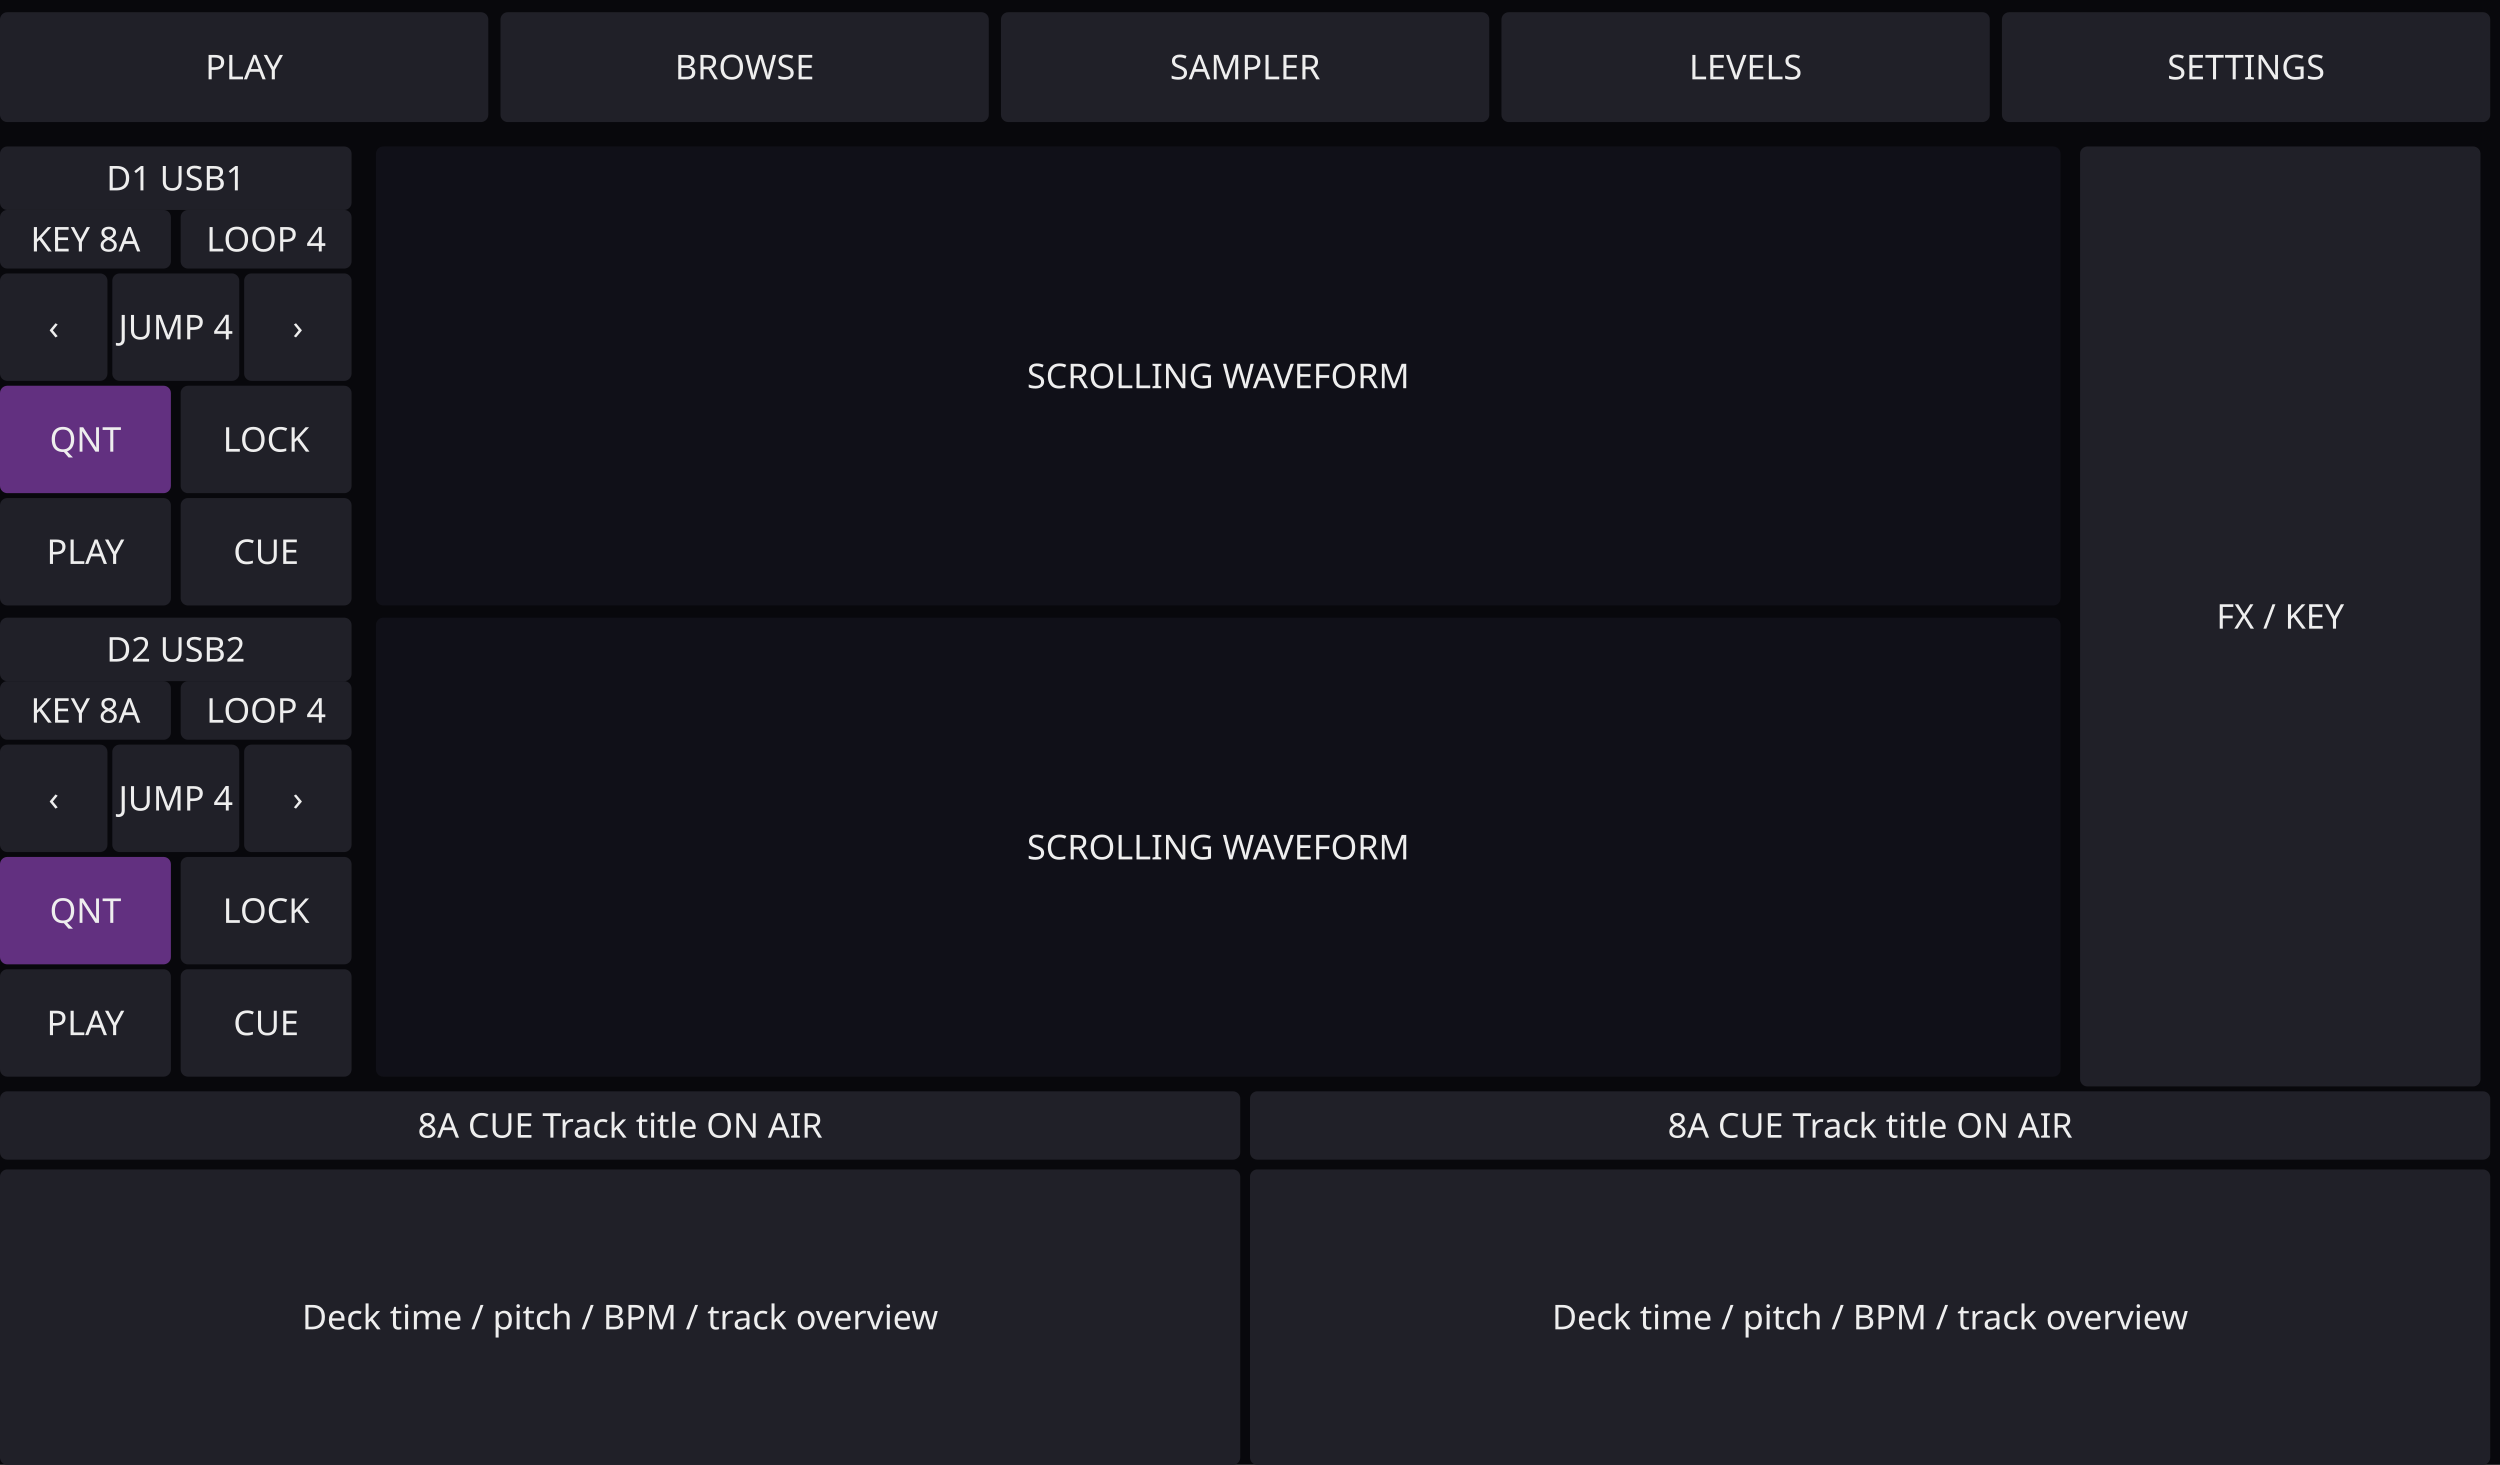
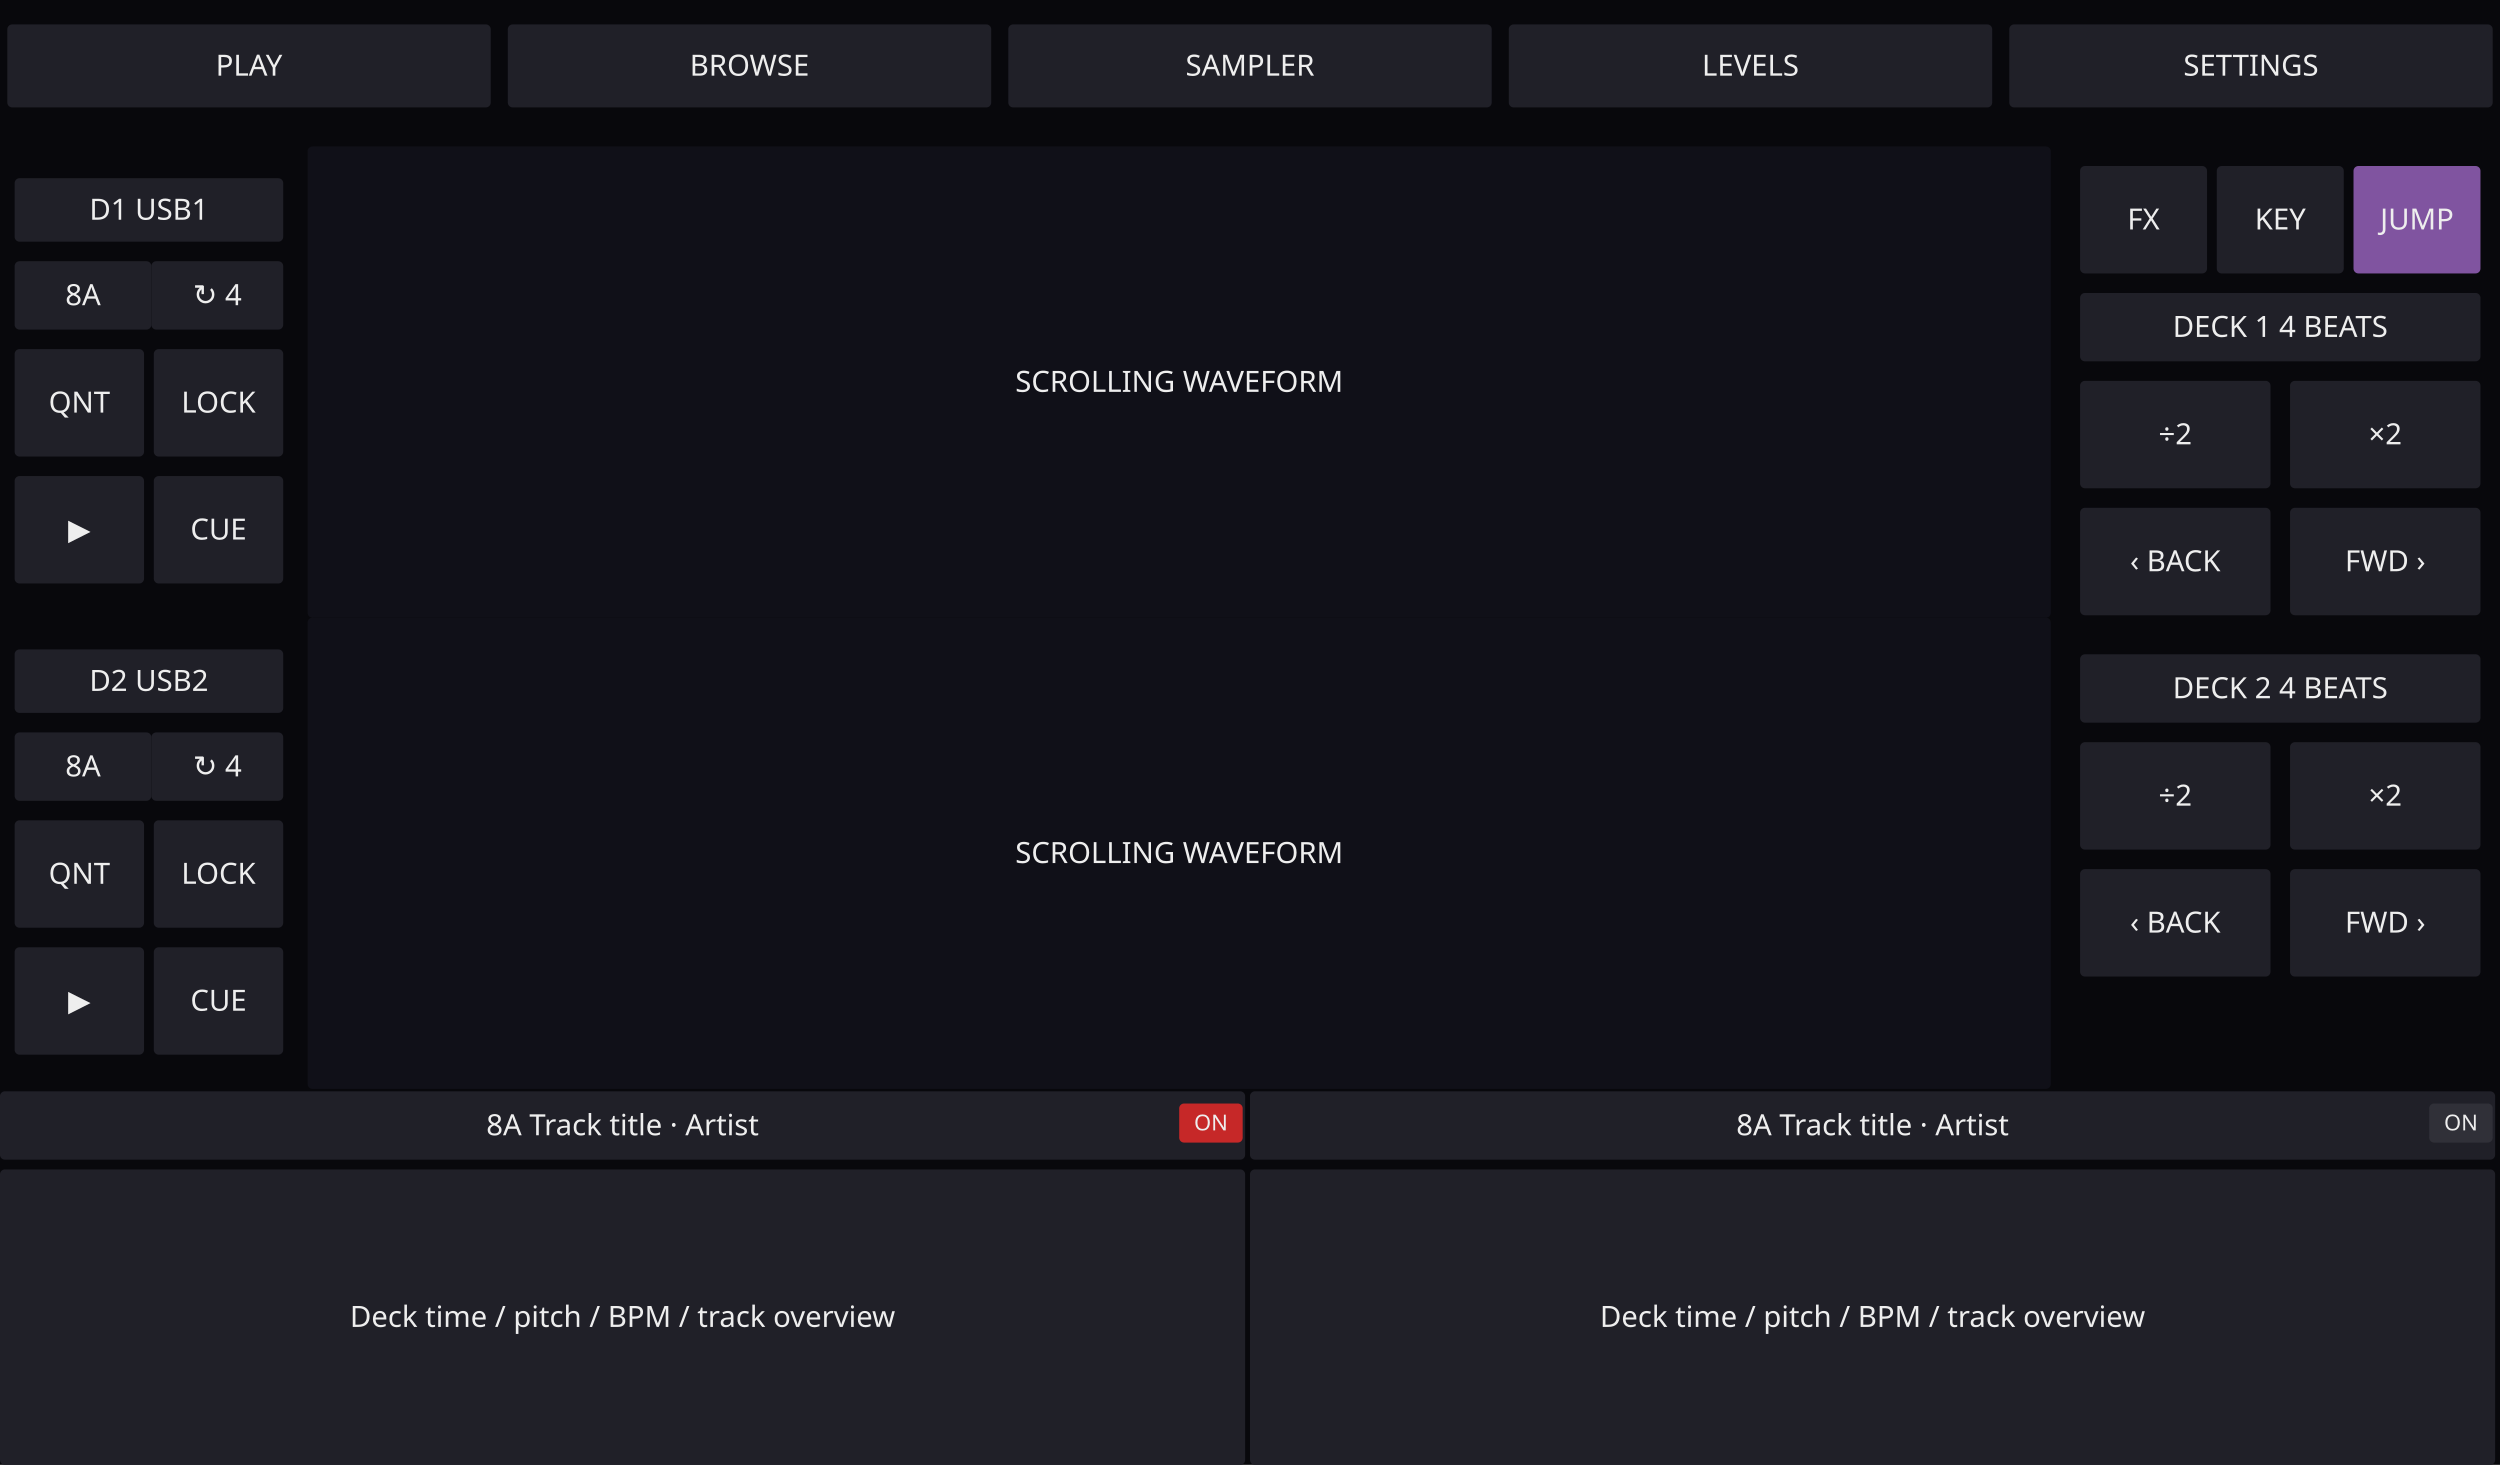
<svg xmlns="http://www.w3.org/2000/svg" width="1024" height="600" viewBox="0 0 1024 600">
  <rect width="1024" height="600" fill="#08080c" />
-   <rect x="0" y="5" width="200" height="45" rx="3" fill="#202028" />
-   <text x="100.0" y="32.5" text-anchor="middle" fill="#eeeeee" font-family="sans-serif" font-size="14">PLAY</text>
-   <rect x="205" y="5" width="200" height="45" rx="3" fill="#202028" />
-   <text x="305.0" y="32.5" text-anchor="middle" fill="#eeeeee" font-family="sans-serif" font-size="14">BROWSE</text>
-   <rect x="410" y="5" width="200" height="45" rx="3" fill="#202028" />
-   <text x="510.0" y="32.5" text-anchor="middle" fill="#eeeeee" font-family="sans-serif" font-size="14">SAMPLER</text>
-   <rect x="615" y="5" width="200" height="45" rx="3" fill="#202028" />
-   <text x="715.0" y="32.5" text-anchor="middle" fill="#eeeeee" font-family="sans-serif" font-size="14">LEVELS</text>
-   <rect x="820" y="5" width="200" height="45" rx="3" fill="#202028" />
-   <text x="920.0" y="32.5" text-anchor="middle" fill="#eeeeee" font-family="sans-serif" font-size="14">SETTINGS</text>
-   <rect x="0" y="60" width="144" height="26" rx="3" fill="#202028" />
-   <text x="72.0" y="78.0" text-anchor="middle" fill="#eeeeee" font-family="sans-serif" font-size="14">D1     USB1</text>
-   <rect x="0" y="86" width="70" height="24" rx="3" fill="#202028" />
-   <text x="35.0" y="103.0" text-anchor="middle" fill="#eeeeee" font-family="sans-serif" font-size="14">KEY  8A</text>
-   <rect x="74" y="86" width="70" height="24" rx="3" fill="#202028" />
-   <text x="109.0" y="103.0" text-anchor="middle" fill="#eeeeee" font-family="sans-serif" font-size="14">LOOP  4</text>
-   <rect x="0" y="112" width="44" height="44" rx="3" fill="#202028" />
-   <text x="22.0" y="139.0" text-anchor="middle" fill="#eeeeee" font-family="sans-serif" font-size="14">‹</text>
-   <rect x="46" y="112" width="52" height="44" rx="3" fill="#202028" />
-   <text x="72.0" y="139.0" text-anchor="middle" fill="#eeeeee" font-family="sans-serif" font-size="14">JUMP 4</text>
-   <rect x="100" y="112" width="44" height="44" rx="3" fill="#202028" />
-   <text x="122.0" y="139.0" text-anchor="middle" fill="#eeeeee" font-family="sans-serif" font-size="14">›</text>
-   <rect x="0" y="158" width="70" height="44" rx="3" fill="#623080" />
-   <text x="35.0" y="185.0" text-anchor="middle" fill="#eeeeee" font-family="sans-serif" font-size="14">QNT</text>
-   <rect x="74" y="158" width="70" height="44" rx="3" fill="#202028" />
-   <text x="109.0" y="185.0" text-anchor="middle" fill="#eeeeee" font-family="sans-serif" font-size="14">LOCK</text>
-   <rect x="0" y="204" width="70" height="44" rx="3" fill="#202028" />
-   <text x="35.0" y="231.0" text-anchor="middle" fill="#eeeeee" font-family="sans-serif" font-size="14">PLAY</text>
-   <rect x="74" y="204" width="70" height="44" rx="3" fill="#202028" />
-   <text x="109.0" y="231.0" text-anchor="middle" fill="#eeeeee" font-family="sans-serif" font-size="14">CUE</text>
-   <rect x="154" y="60" width="690" height="188" rx="3" fill="#101018" />
-   <text x="499.0" y="159.0" text-anchor="middle" fill="#eeeeee" font-family="sans-serif" font-size="14">SCROLLING WAVEFORM</text>
-   <rect x="0" y="447" width="508" height="28" rx="3" fill="#202028" />
-   <text x="254.0" y="466.0" text-anchor="middle" fill="#eeeeee" font-family="sans-serif" font-size="14">8A   CUE   Track title                       ON AIR</text>
-   <rect x="0" y="479" width="508" height="121" rx="3" fill="#202028" />
-   <text x="254.0" y="544.5" text-anchor="middle" fill="#eeeeee" font-family="sans-serif" font-size="14">Deck time / pitch / BPM / track overview</text>
-   <rect x="0" y="253" width="144" height="26" rx="3" fill="#202028" />
-   <text x="72.0" y="271.0" text-anchor="middle" fill="#eeeeee" font-family="sans-serif" font-size="14">D2     USB2</text>
-   <rect x="0" y="279" width="70" height="24" rx="3" fill="#202028" />
-   <text x="35.0" y="296.0" text-anchor="middle" fill="#eeeeee" font-family="sans-serif" font-size="14">KEY  8A</text>
-   <rect x="74" y="279" width="70" height="24" rx="3" fill="#202028" />
-   <text x="109.0" y="296.0" text-anchor="middle" fill="#eeeeee" font-family="sans-serif" font-size="14">LOOP  4</text>
-   <rect x="0" y="305" width="44" height="44" rx="3" fill="#202028" />
-   <text x="22.0" y="332.0" text-anchor="middle" fill="#eeeeee" font-family="sans-serif" font-size="14">‹</text>
-   <rect x="46" y="305" width="52" height="44" rx="3" fill="#202028" />
-   <text x="72.0" y="332.0" text-anchor="middle" fill="#eeeeee" font-family="sans-serif" font-size="14">JUMP 4</text>
-   <rect x="100" y="305" width="44" height="44" rx="3" fill="#202028" />
-   <text x="122.0" y="332.0" text-anchor="middle" fill="#eeeeee" font-family="sans-serif" font-size="14">›</text>
-   <rect x="0" y="351" width="70" height="44" rx="3" fill="#623080" />
-   <text x="35.0" y="378.0" text-anchor="middle" fill="#eeeeee" font-family="sans-serif" font-size="14">QNT</text>
-   <rect x="74" y="351" width="70" height="44" rx="3" fill="#202028" />
-   <text x="109.0" y="378.0" text-anchor="middle" fill="#eeeeee" font-family="sans-serif" font-size="14">LOCK</text>
-   <rect x="0" y="397" width="70" height="44" rx="3" fill="#202028" />
-   <text x="35.0" y="424.0" text-anchor="middle" fill="#eeeeee" font-family="sans-serif" font-size="14">PLAY</text>
-   <rect x="74" y="397" width="70" height="44" rx="3" fill="#202028" />
-   <text x="109.0" y="424.0" text-anchor="middle" fill="#eeeeee" font-family="sans-serif" font-size="14">CUE</text>
-   <rect x="154" y="253" width="690" height="188" rx="3" fill="#101018" />
-   <text x="499.0" y="352.0" text-anchor="middle" fill="#eeeeee" font-family="sans-serif" font-size="14">SCROLLING WAVEFORM</text>
-   <rect x="512" y="447" width="508" height="28" rx="3" fill="#202028" />
-   <text x="766.0" y="466.0" text-anchor="middle" fill="#eeeeee" font-family="sans-serif" font-size="14">8A   CUE   Track title                       ON AIR</text>
-   <rect x="512" y="479" width="508" height="121" rx="3" fill="#202028" />
-   <text x="766.0" y="544.5" text-anchor="middle" fill="#eeeeee" font-family="sans-serif" font-size="14">Deck time / pitch / BPM / track overview</text>
-   <rect x="852" y="60" width="164" height="385" rx="3" fill="#202028" />
-   <text x="934.0" y="257.5" text-anchor="middle" fill="#eeeeee" font-family="sans-serif" font-size="14">FX / KEY</text>
+   <rect x="3" y="10" width="198" height="34" rx="2" fill="#202028" />
+   <text x="102.0" y="31.0" text-anchor="middle" fill="#eee" font-family="sans-serif" font-size="12">PLAY</text>
+   <rect x="208" y="10" width="198" height="34" rx="2" fill="#202028" />
+   <text x="307.0" y="31.0" text-anchor="middle" fill="#eee" font-family="sans-serif" font-size="12">BROWSE</text>
+   <rect x="413" y="10" width="198" height="34" rx="2" fill="#202028" />
+   <text x="512.0" y="31.0" text-anchor="middle" fill="#eee" font-family="sans-serif" font-size="12">SAMPLER</text>
+   <rect x="618" y="10" width="198" height="34" rx="2" fill="#202028" />
+   <text x="717.0" y="31.0" text-anchor="middle" fill="#eee" font-family="sans-serif" font-size="12">LEVELS</text>
+   <rect x="823" y="10" width="198" height="34" rx="2" fill="#202028" />
+   <text x="922.0" y="31.0" text-anchor="middle" fill="#eee" font-family="sans-serif" font-size="12">SETTINGS</text>
+   <rect x="6" y="73" width="110" height="26" rx="2" fill="#202028" />
+   <text x="61.0" y="90.0" text-anchor="middle" fill="#eee" font-family="sans-serif" font-size="12">D1    USB1</text>
+   <rect x="6" y="107" width="56" height="28" rx="2" fill="#202028" />
+   <text x="34.0" y="125.0" text-anchor="middle" fill="#eee" font-family="sans-serif" font-size="12">8A</text>
+   <rect x="62" y="107" width="54" height="28" rx="2" fill="#202028" />
+   <text x="89.0" y="125.0" text-anchor="middle" fill="#eee" font-family="sans-serif" font-size="12">↻ 4</text>
+   <rect x="6" y="143" width="53" height="44" rx="2" fill="#202028" />
+   <text x="32.5" y="169.0" text-anchor="middle" fill="#eee" font-family="sans-serif" font-size="12">QNT</text>
+   <rect x="63" y="143" width="53" height="44" rx="2" fill="#202028" />
+   <text x="89.5" y="169.0" text-anchor="middle" fill="#eee" font-family="sans-serif" font-size="12">LOCK</text>
+   <rect x="6" y="195" width="53" height="44" rx="2" fill="#202028" />
+   <text x="32.5" y="221.0" text-anchor="middle" fill="#eee" font-family="sans-serif" font-size="12">▶</text>
+   <rect x="63" y="195" width="53" height="44" rx="2" fill="#202028" />
+   <text x="89.5" y="221.0" text-anchor="middle" fill="#eee" font-family="sans-serif" font-size="12">CUE</text>
+   <rect x="126" y="60" width="714" height="193" rx="2" fill="#101018" />
+   <text x="483.0" y="160.5" text-anchor="middle" fill="#eee" font-family="sans-serif" font-size="12">SCROLLING WAVEFORM</text>
+   <rect x="0" y="447" width="510" height="28" rx="2" fill="#202028" />
+   <text x="255.0" y="465.0" text-anchor="middle" fill="#eee" font-family="sans-serif" font-size="12">8A    Track title · Artist</text>
+   <rect x="483" y="452" width="26" height="16" rx="2" fill="#c62828" />
+   <text x="496.0" y="463.0" text-anchor="middle" fill="#eee" font-family="sans-serif" font-size="9">ON</text>
+   <rect x="0" y="479" width="510" height="121" rx="2" fill="#202028" />
+   <text x="255.0" y="543.5" text-anchor="middle" fill="#eee" font-family="sans-serif" font-size="12">Deck time / pitch / BPM / track overview</text>
+   <rect x="6" y="266" width="110" height="26" rx="2" fill="#202028" />
+   <text x="61.0" y="283.0" text-anchor="middle" fill="#eee" font-family="sans-serif" font-size="12">D2    USB2</text>
+   <rect x="6" y="300" width="56" height="28" rx="2" fill="#202028" />
+   <text x="34.0" y="318.0" text-anchor="middle" fill="#eee" font-family="sans-serif" font-size="12">8A</text>
+   <rect x="62" y="300" width="54" height="28" rx="2" fill="#202028" />
+   <text x="89.0" y="318.0" text-anchor="middle" fill="#eee" font-family="sans-serif" font-size="12">↻ 4</text>
+   <rect x="6" y="336" width="53" height="44" rx="2" fill="#202028" />
+   <text x="32.5" y="362.0" text-anchor="middle" fill="#eee" font-family="sans-serif" font-size="12">QNT</text>
+   <rect x="63" y="336" width="53" height="44" rx="2" fill="#202028" />
+   <text x="89.5" y="362.0" text-anchor="middle" fill="#eee" font-family="sans-serif" font-size="12">LOCK</text>
+   <rect x="6" y="388" width="53" height="44" rx="2" fill="#202028" />
+   <text x="32.5" y="414.0" text-anchor="middle" fill="#eee" font-family="sans-serif" font-size="12">▶</text>
+   <rect x="63" y="388" width="53" height="44" rx="2" fill="#202028" />
+   <text x="89.5" y="414.0" text-anchor="middle" fill="#eee" font-family="sans-serif" font-size="12">CUE</text>
+   <rect x="126" y="253" width="714" height="193" rx="2" fill="#101018" />
+   <text x="483.0" y="353.5" text-anchor="middle" fill="#eee" font-family="sans-serif" font-size="12">SCROLLING WAVEFORM</text>
+   <rect x="512" y="447" width="510" height="28" rx="2" fill="#202028" />
+   <text x="767.0" y="465.0" text-anchor="middle" fill="#eee" font-family="sans-serif" font-size="12">8A    Track title · Artist</text>
+   <rect x="995" y="452" width="26" height="16" rx="2" fill="#303038" />
+   <text x="1008.0" y="463.0" text-anchor="middle" fill="#eee" font-family="sans-serif" font-size="9">ON</text>
+   <rect x="512" y="479" width="510" height="121" rx="2" fill="#202028" />
+   <text x="767.0" y="543.5" text-anchor="middle" fill="#eee" font-family="sans-serif" font-size="12">Deck time / pitch / BPM / track overview</text>
+   <rect x="852" y="68" width="52" height="44" rx="2" fill="#202028" />
+   <text x="878.0" y="94.0" text-anchor="middle" fill="#eee" font-family="sans-serif" font-size="12">FX</text>
+   <rect x="908" y="68" width="52" height="44" rx="2" fill="#202028" />
+   <text x="934.0" y="94.0" text-anchor="middle" fill="#eee" font-family="sans-serif" font-size="12">KEY</text>
+   <rect x="964" y="68" width="52" height="44" rx="2" fill="#8054a0" />
+   <text x="990.0" y="94.0" text-anchor="middle" fill="#eee" font-family="sans-serif" font-size="12">JUMP</text>
+   <rect x="852" y="120" width="164" height="28" rx="2" fill="#202028" />
+   <text x="934.0" y="138.0" text-anchor="middle" fill="#eee" font-family="sans-serif" font-size="12">DECK 1    4 BEATS</text>
+   <rect x="852" y="156" width="78" height="44" rx="2" fill="#202028" />
+   <text x="891.0" y="182.0" text-anchor="middle" fill="#eee" font-family="sans-serif" font-size="12">÷2</text>
+   <rect x="938" y="156" width="78" height="44" rx="2" fill="#202028" />
+   <text x="977.0" y="182.0" text-anchor="middle" fill="#eee" font-family="sans-serif" font-size="12">×2</text>
+   <rect x="852" y="208" width="78" height="44" rx="2" fill="#202028" />
+   <text x="891.0" y="234.0" text-anchor="middle" fill="#eee" font-family="sans-serif" font-size="12">‹ BACK</text>
+   <rect x="938" y="208" width="78" height="44" rx="2" fill="#202028" />
+   <text x="977.0" y="234.0" text-anchor="middle" fill="#eee" font-family="sans-serif" font-size="12">FWD ›</text>
+   <rect x="852" y="268" width="164" height="28" rx="2" fill="#202028" />
+   <text x="934.0" y="286.0" text-anchor="middle" fill="#eee" font-family="sans-serif" font-size="12">DECK 2    4 BEATS</text>
+   <rect x="852" y="304" width="78" height="44" rx="2" fill="#202028" />
+   <text x="891.0" y="330.0" text-anchor="middle" fill="#eee" font-family="sans-serif" font-size="12">÷2</text>
+   <rect x="938" y="304" width="78" height="44" rx="2" fill="#202028" />
+   <text x="977.0" y="330.0" text-anchor="middle" fill="#eee" font-family="sans-serif" font-size="12">×2</text>
+   <rect x="852" y="356" width="78" height="44" rx="2" fill="#202028" />
+   <text x="891.0" y="382.0" text-anchor="middle" fill="#eee" font-family="sans-serif" font-size="12">‹ BACK</text>
+   <rect x="938" y="356" width="78" height="44" rx="2" fill="#202028" />
+   <text x="977.0" y="382.0" text-anchor="middle" fill="#eee" font-family="sans-serif" font-size="12">FWD ›</text>
</svg>
